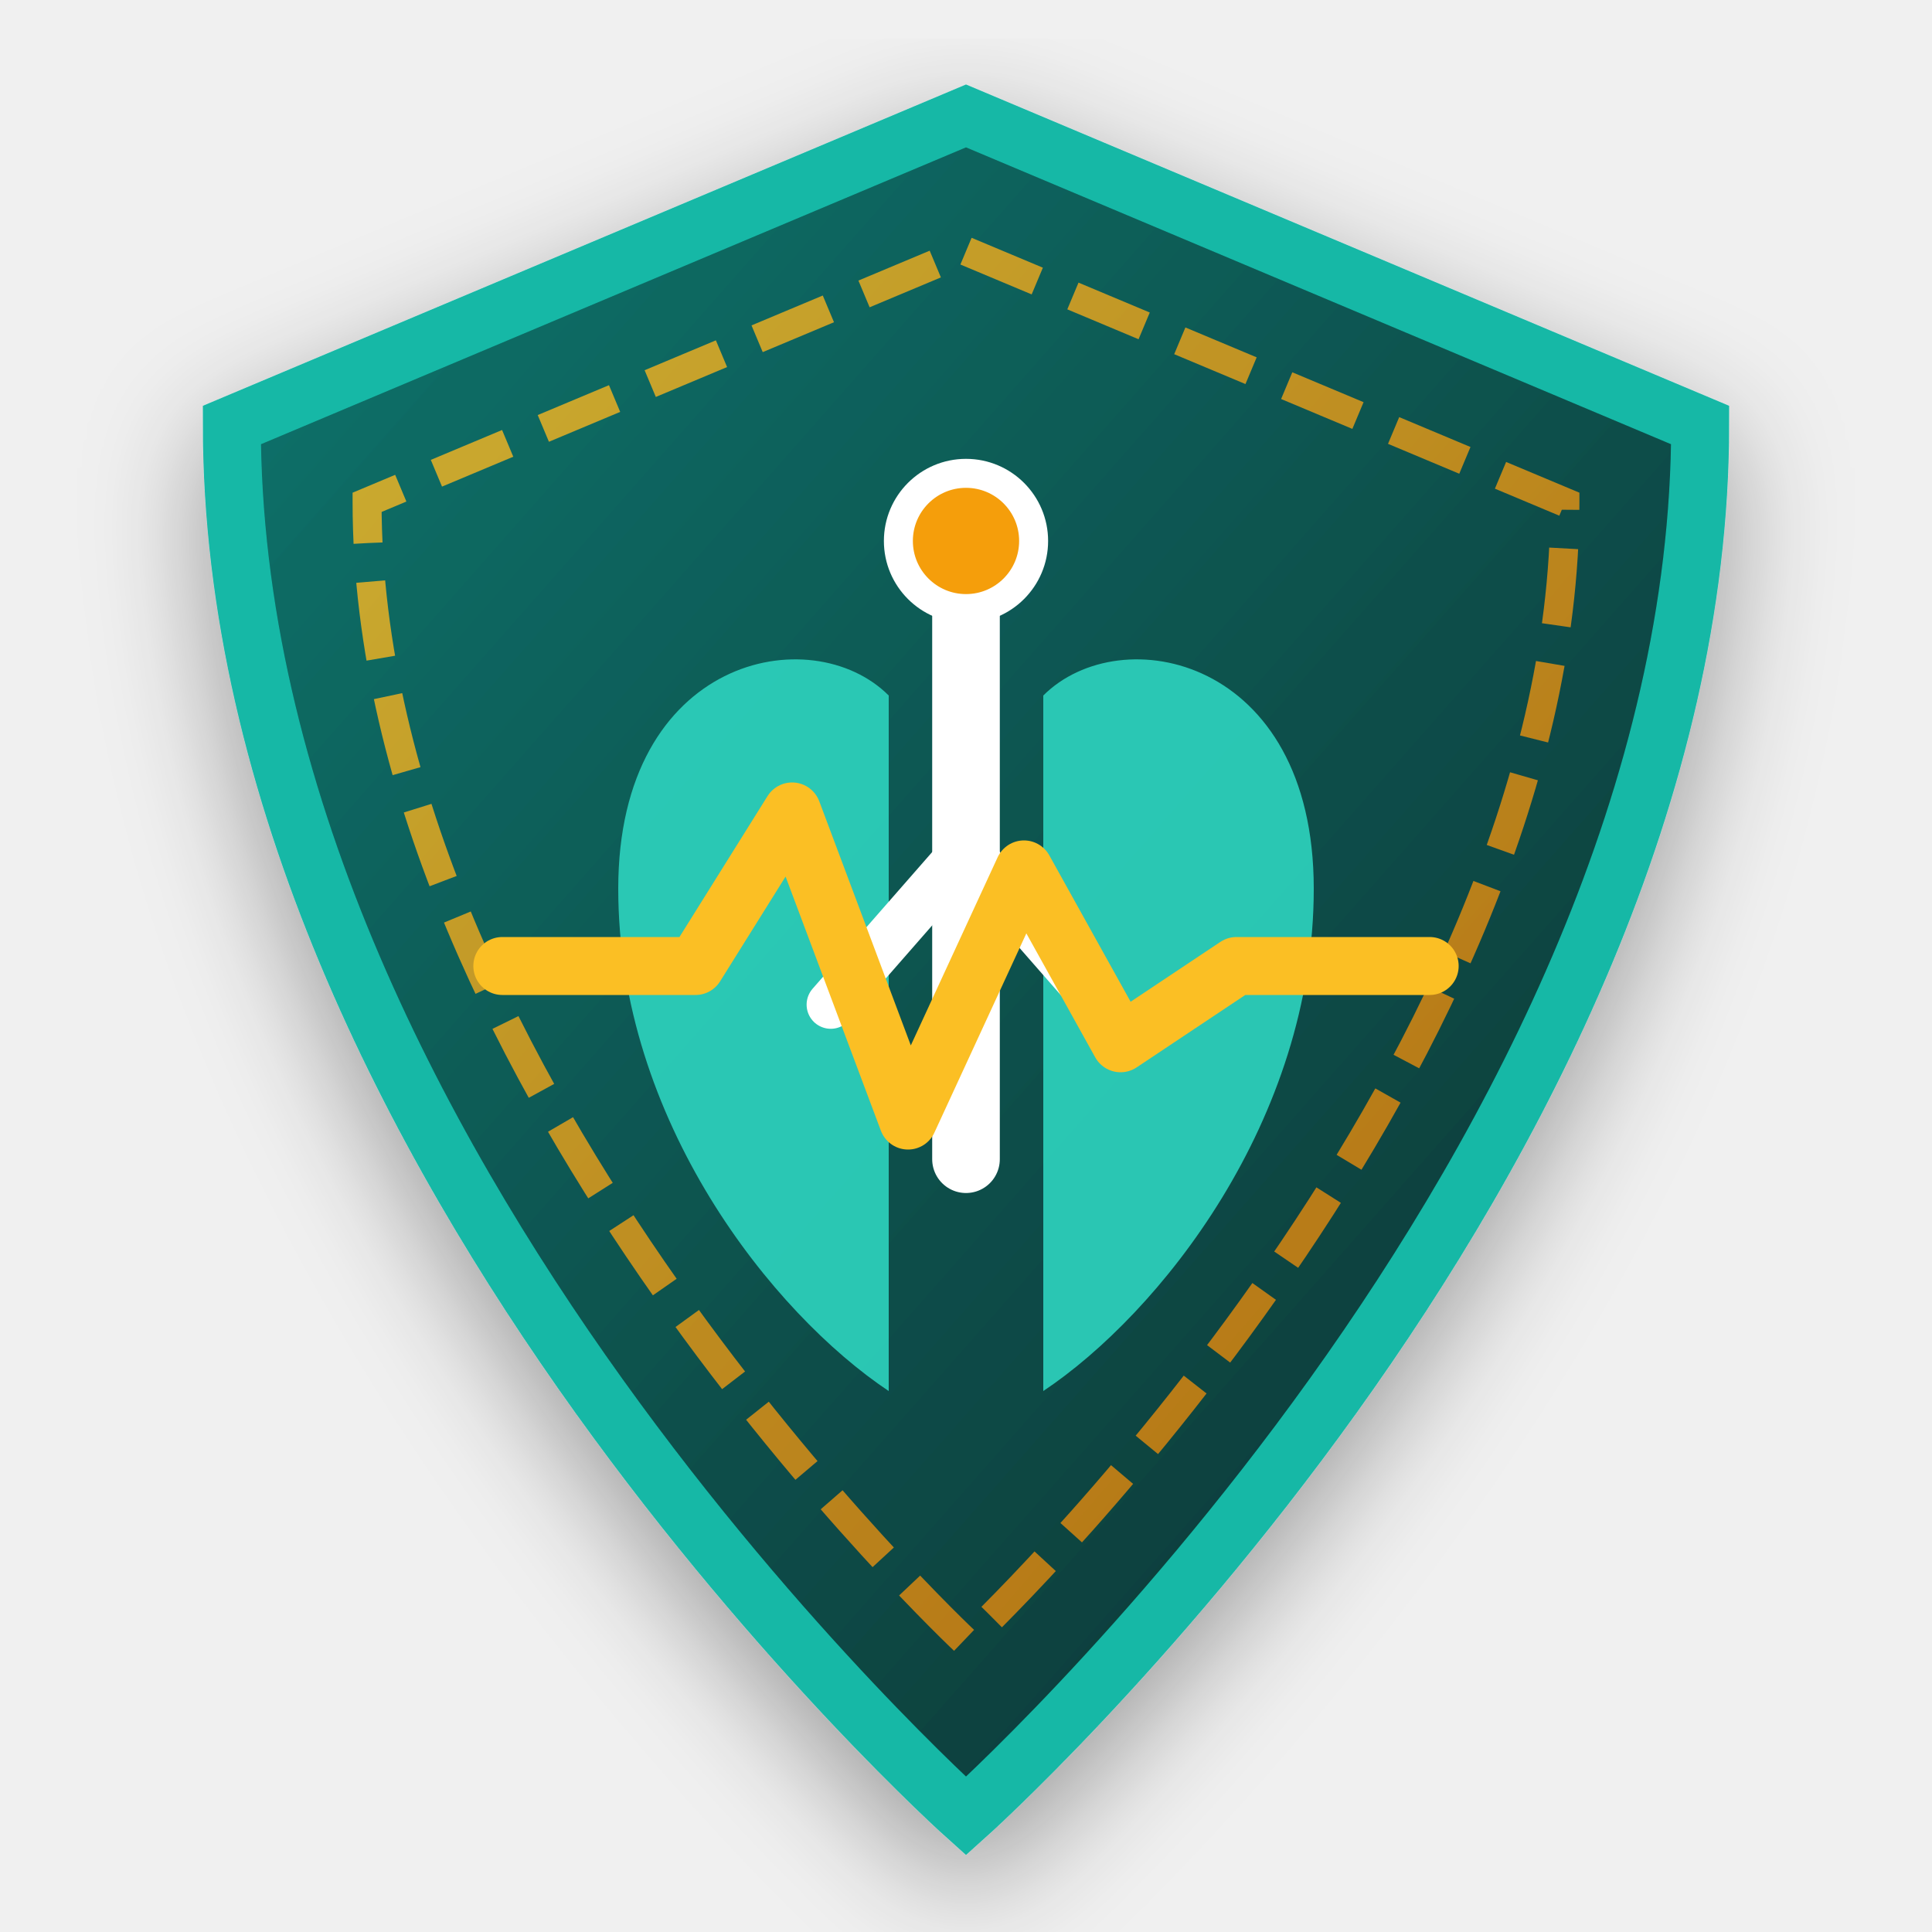
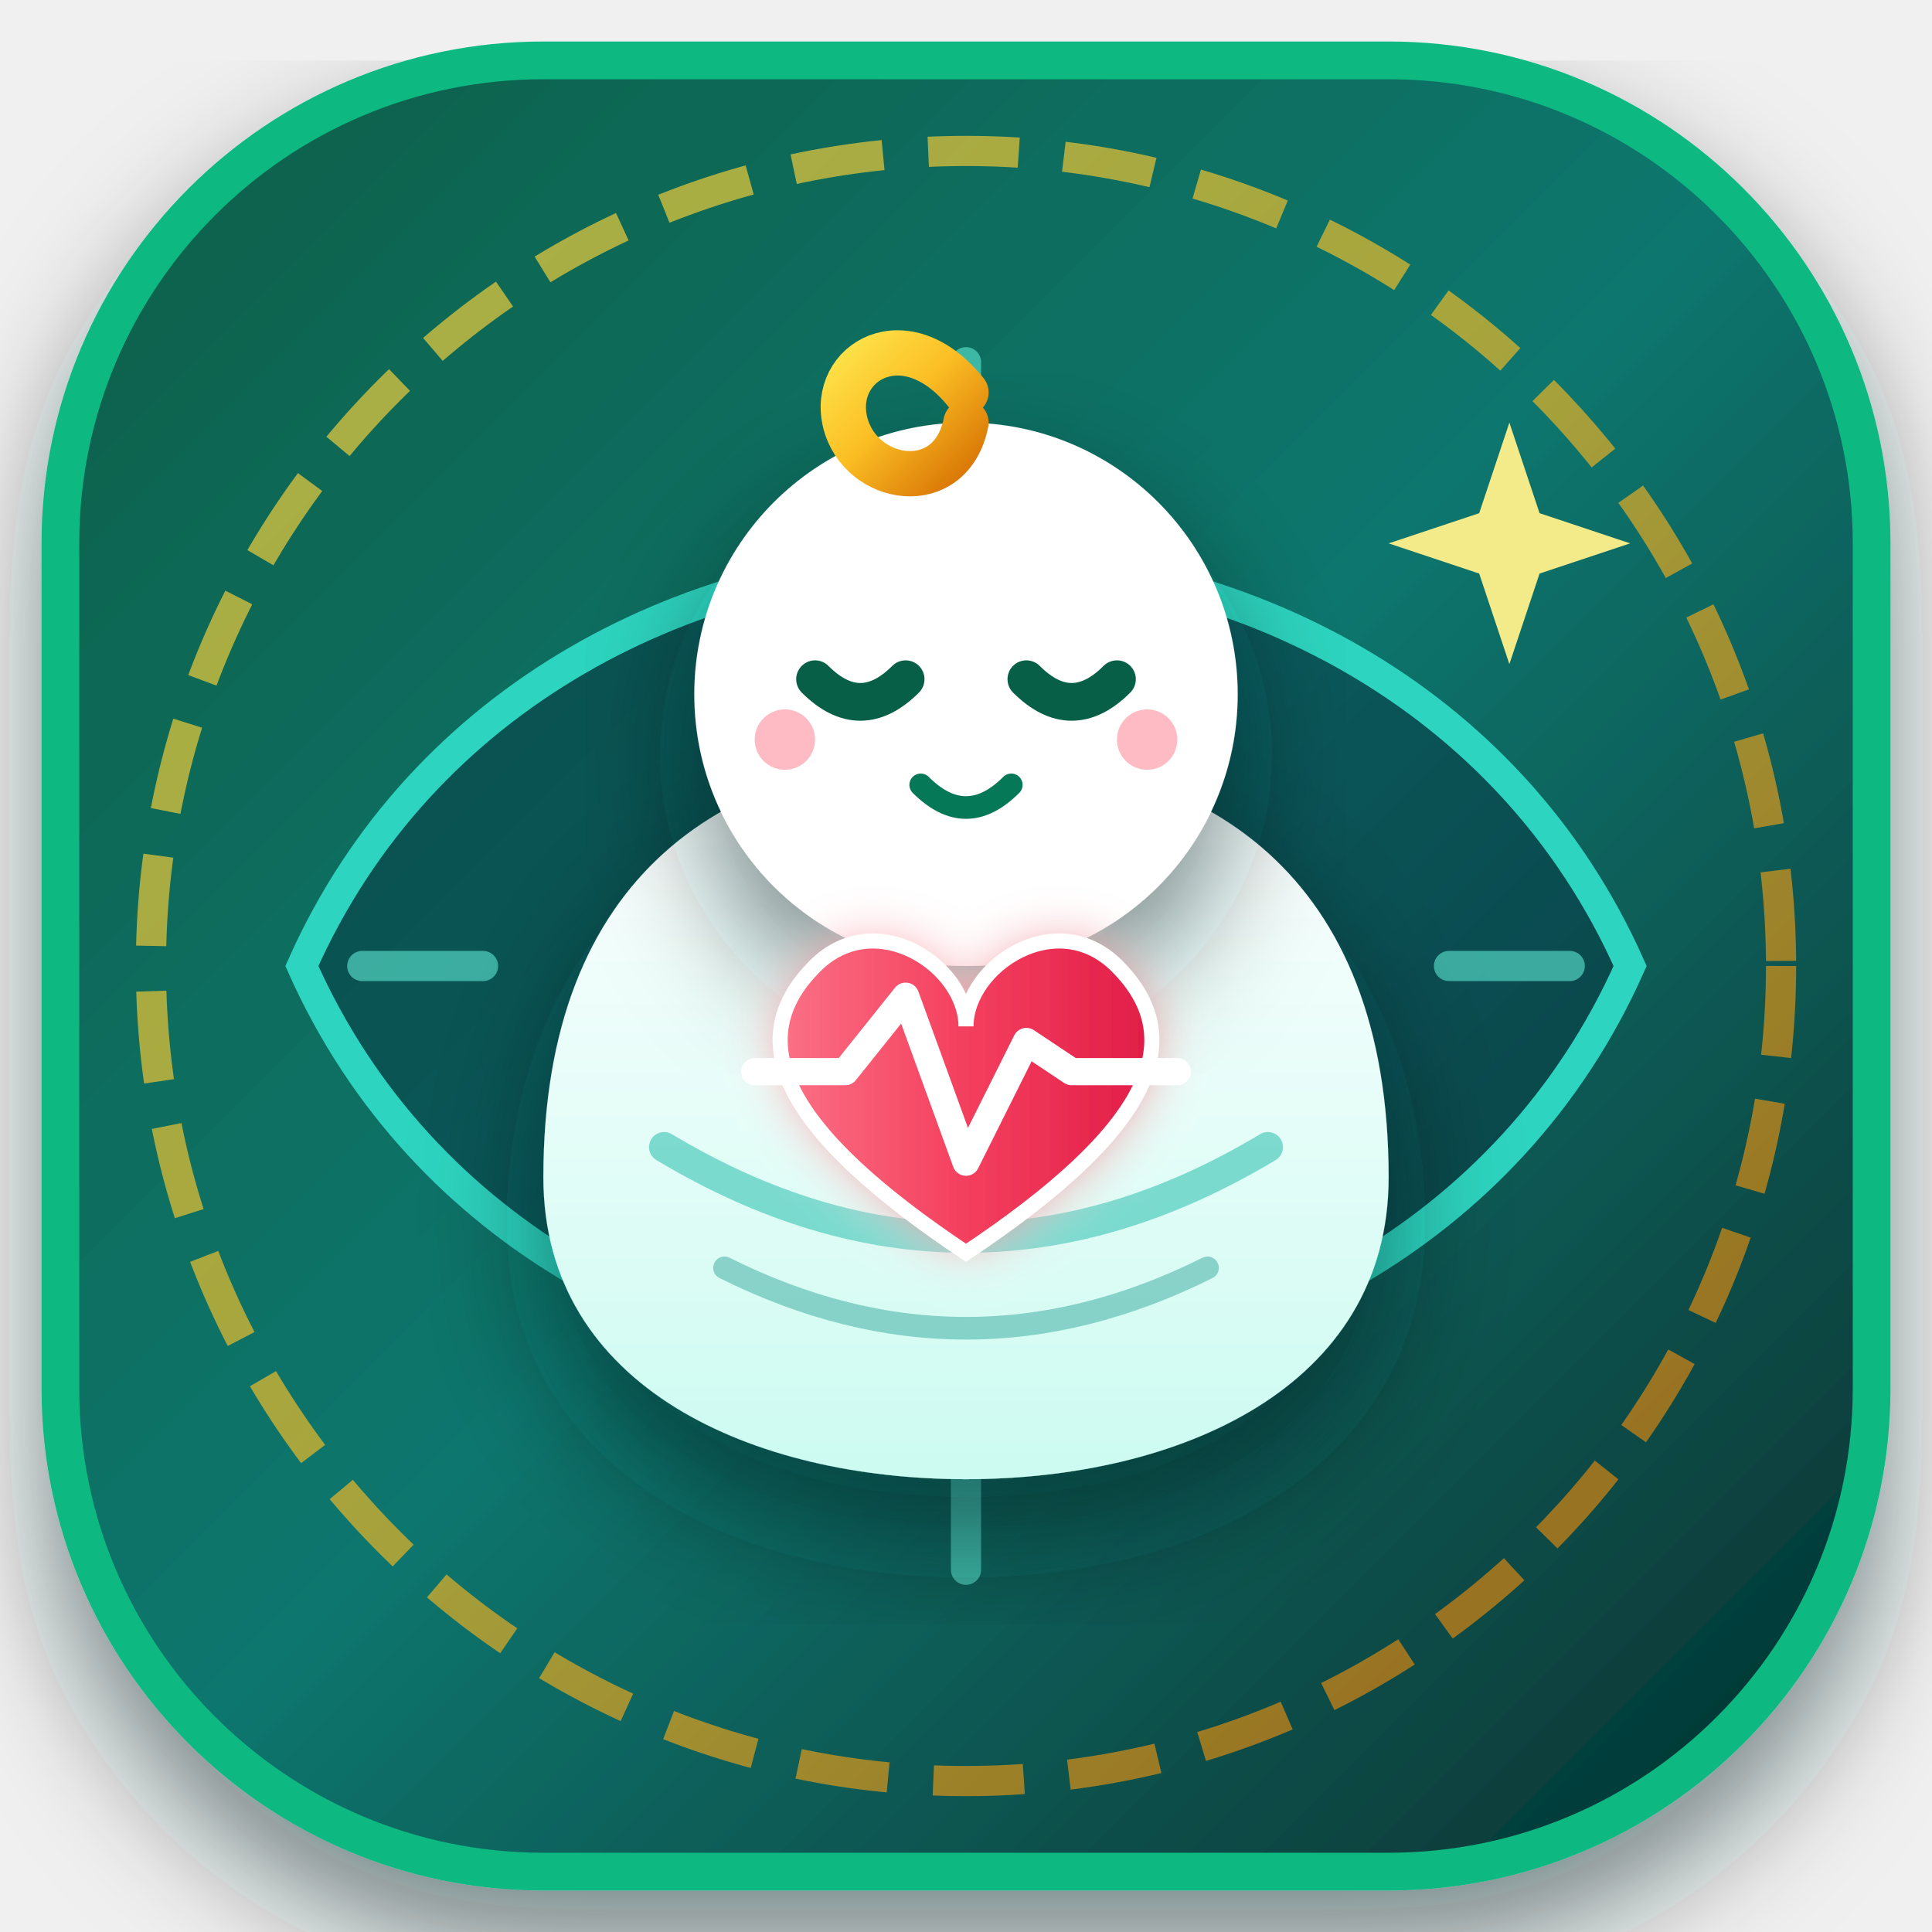
- <svg xmlns="http://www.w3.org/2000/svg" viewBox="0 0 100 100" width="100%" height="100%">
+ <svg xmlns="http://www.w3.org/2000/svg" viewBox="0 0 128 128" width="100%" height="100%">
  <defs>
-     <linearGradient id="shieldGrad" x1="0%" y1="0%" x2="100%" y2="100%">
-       <stop offset="0%" stop-color="#0f766e" />
+     <linearGradient id="bgGrad" x1="0%" y1="0%" x2="100%" y2="100%">
+       <stop offset="0%" stop-color="#065f46" />
+       <stop offset="50%" stop-color="#0f766e" />
      <stop offset="100%" stop-color="#042f2e" />
    </linearGradient>
    <linearGradient id="goldGrad" x1="0%" y1="0%" x2="100%" y2="100%">
-       <stop offset="0%" stop-color="#fbbf24" />
+       <stop offset="0%" stop-color="#fde047" />
+       <stop offset="45%" stop-color="#fbbf24" />
      <stop offset="100%" stop-color="#d97706" />
    </linearGradient>
+     <linearGradient id="swaddleGrad" x1="0%" y1="0%" x2="0%" y2="100%">
+       <stop offset="0%" stop-color="#ffffff" />
+       <stop offset="100%" stop-color="#ccfbf1" />
+     </linearGradient>
+     <linearGradient id="pulseGrad" x1="0%" y1="0%" x2="100%" y2="0%">
+       <stop offset="0%" stop-color="#fb7185" />
+       <stop offset="50%" stop-color="#f43f5e" />
+       <stop offset="100%" stop-color="#e11d48" />
+     </linearGradient>
+     <filter id="shadow" x="-20%" y="-20%" width="140%" height="140%">
+       <feDropShadow dx="0" dy="4" stdDeviation="4" flood-color="#021c1a" flood-opacity="0.5" />
+     </filter>
    <filter id="glow" x="-20%" y="-20%" width="140%" height="140%">
-       <feDropShadow dx="0" dy="2" stdDeviation="3" flood-color="#000" flood-opacity="0.35" />
+       <feGaussianBlur stdDeviation="2" result="blur" />
+       <feComposite in="SourceGraphic" in2="blur" operator="over" />
    </filter>
  </defs>
-   <path d="M50 6 L88 22 C88 60 50 94 50 94 C50 94 12 60 12 22 Z" fill="url(#shieldGrad)" stroke="#14b8a6" stroke-width="3" filter="url(#glow)" />
-   <path d="M50 13 L81 26 C81 56 50 85 50 85 C50 85 19 56 19 26 Z" fill="none" stroke="url(#goldGrad)" stroke-width="1.5" stroke-dasharray="4,2" opacity="0.8" />
-   <path d="M46 36 C42 32 32 34 32 46 C32 58 40 68 46 72 Z" fill="#2dd4bf" opacity="0.9" />
-   <path d="M54 36 C58 32 68 34 68 46 C68 58 60 68 54 72 Z" fill="#2dd4bf" opacity="0.9" />
-   <line x1="50" y1="28" x2="50" y2="60" stroke="#ffffff" stroke-width="3.5" stroke-linecap="round" />
-   <line x1="50" y1="44" x2="43" y2="52" stroke="#ffffff" stroke-width="2.5" stroke-linecap="round" />
-   <line x1="50" y1="44" x2="57" y2="52" stroke="#ffffff" stroke-width="2.5" stroke-linecap="round" />
-   <path d="M26 50 L36 50 L41 42 L47 58 L53 45 L58 54 L64 50 L74 50" fill="none" stroke="#fbbf24" stroke-width="3" stroke-linecap="round" stroke-linejoin="round" />
-   <circle cx="50" cy="28" r="3.5" fill="#f59e0b" stroke="#ffffff" stroke-width="1.5" />
+   <rect x="4" y="4" width="120" height="120" rx="32" fill="url(#bgGrad)" stroke="#10b981" stroke-width="2.5" filter="url(#shadow)" />
+   <circle cx="64" cy="64" r="54" fill="none" stroke="url(#goldGrad)" stroke-width="2" stroke-dasharray="6 3" opacity="0.65" />
+   <path d="M 20 64 C 36 28 92 28 108 64 C 92 100 36 100 20 64 Z" fill="#083344" fill-opacity="0.45" stroke="#2dd4bf" stroke-width="2" />
+   <path d="M 24 64 L 32 64 M 96 64 L 104 64 M 64 24 L 64 32 M 64 96 L 64 104" stroke="#5eead4" stroke-width="2" stroke-linecap="round" opacity="0.6" />
+   <path d="M 36 78 C 36 58 48 50 64 50 C 80 50 92 58 92 78 C 92 92 78 98 64 98 C 50 98 36 92 36 78 Z" fill="url(#swaddleGrad)" filter="url(#shadow)" />
+   <path d="M 44 76 Q 64 88 84 76" fill="none" stroke="#14b8a6" stroke-width="2" stroke-linecap="round" opacity="0.5" />
+   <path d="M 48 84 Q 64 92 80 84" fill="none" stroke="#0d9488" stroke-width="1.5" stroke-linecap="round" opacity="0.4" />
+   <circle cx="64" cy="46" r="18" fill="#ffffff" filter="url(#shadow)" />
+   <path d="M 64 26 C 60 21 55 24 56 28 C 57 32 63 33 64 28" fill="none" stroke="url(#goldGrad)" stroke-width="3" stroke-linecap="round" />
+   <path d="M 54 45 Q 57 48 60 45" fill="none" stroke="#065f46" stroke-width="2.5" stroke-linecap="round" />
+   <path d="M 68 45 Q 71 48 74 45" fill="none" stroke="#065f46" stroke-width="2.5" stroke-linecap="round" />
+   <circle cx="52" cy="49" r="2" fill="#fda4af" opacity="0.75" />
+   <circle cx="76" cy="49" r="2" fill="#fda4af" opacity="0.75" />
+   <path d="M 61 52 Q 64 55 67 52" fill="none" stroke="#047857" stroke-width="1.5" stroke-linecap="round" />
+   <path d="M 64 68             C 64 64, 58 60, 54 64             C 49 69, 52 75, 64 83             C 76 75, 79 69, 74 64             C 70 60, 64 64, 64 68 Z" fill="url(#pulseGrad)" filter="url(#glow)" stroke="#ffffff" stroke-width="1" />
+   <path d="M 50 71 L 56 71 L 60 66 L 64 77 L 68 69 L 71 71 L 78 71" fill="none" stroke="#ffffff" stroke-width="1.8" stroke-linecap="round" stroke-linejoin="round" />
+   <polygon points="98,34 100,28 102,34 108,36 102,38 100,44 98,38 92,36" fill="#fef08a" opacity="0.95" />
</svg>
